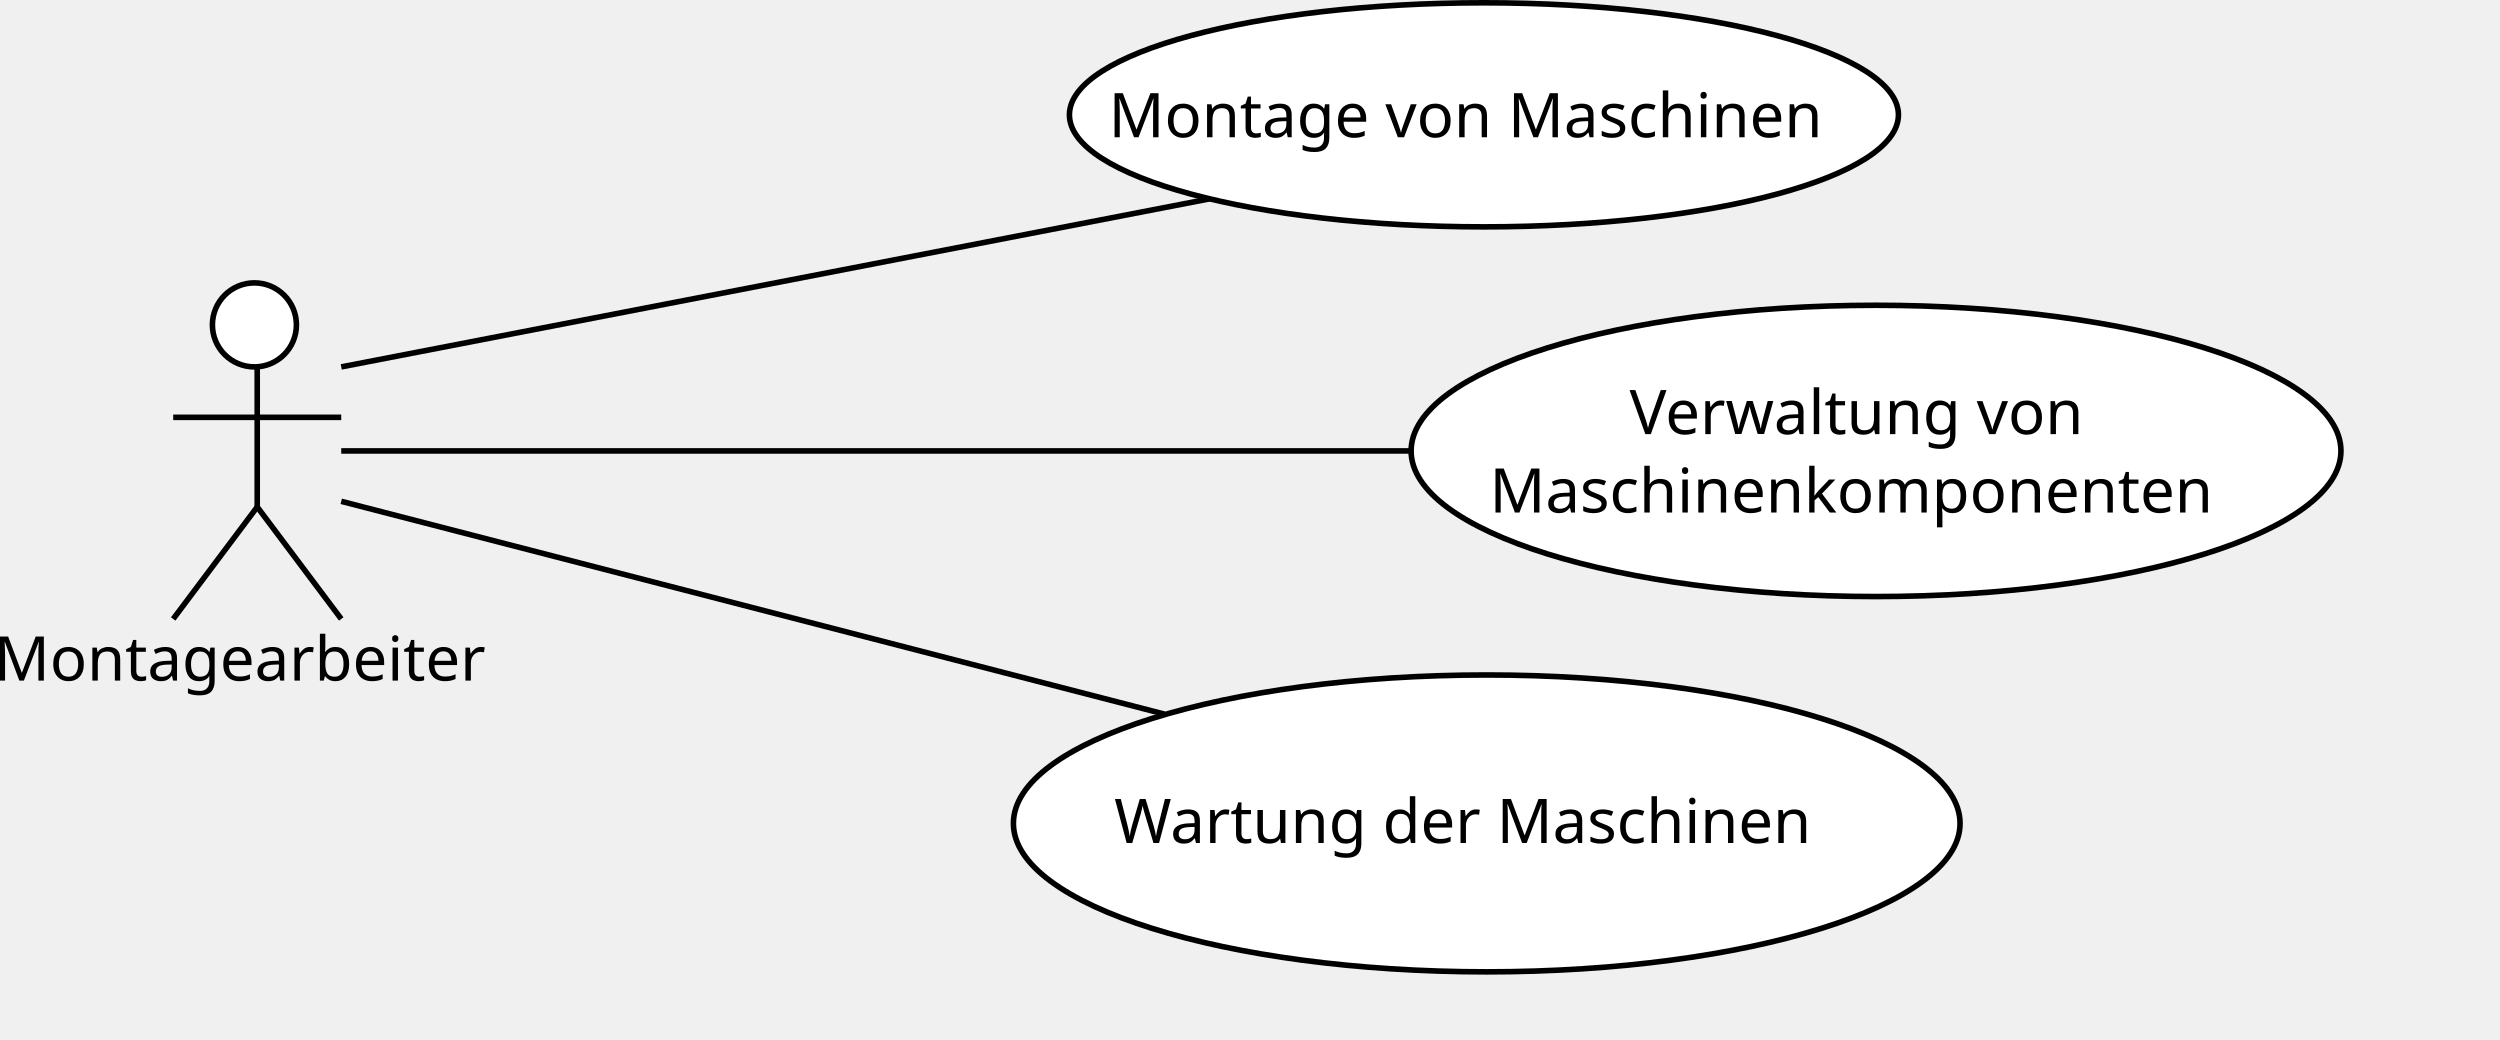
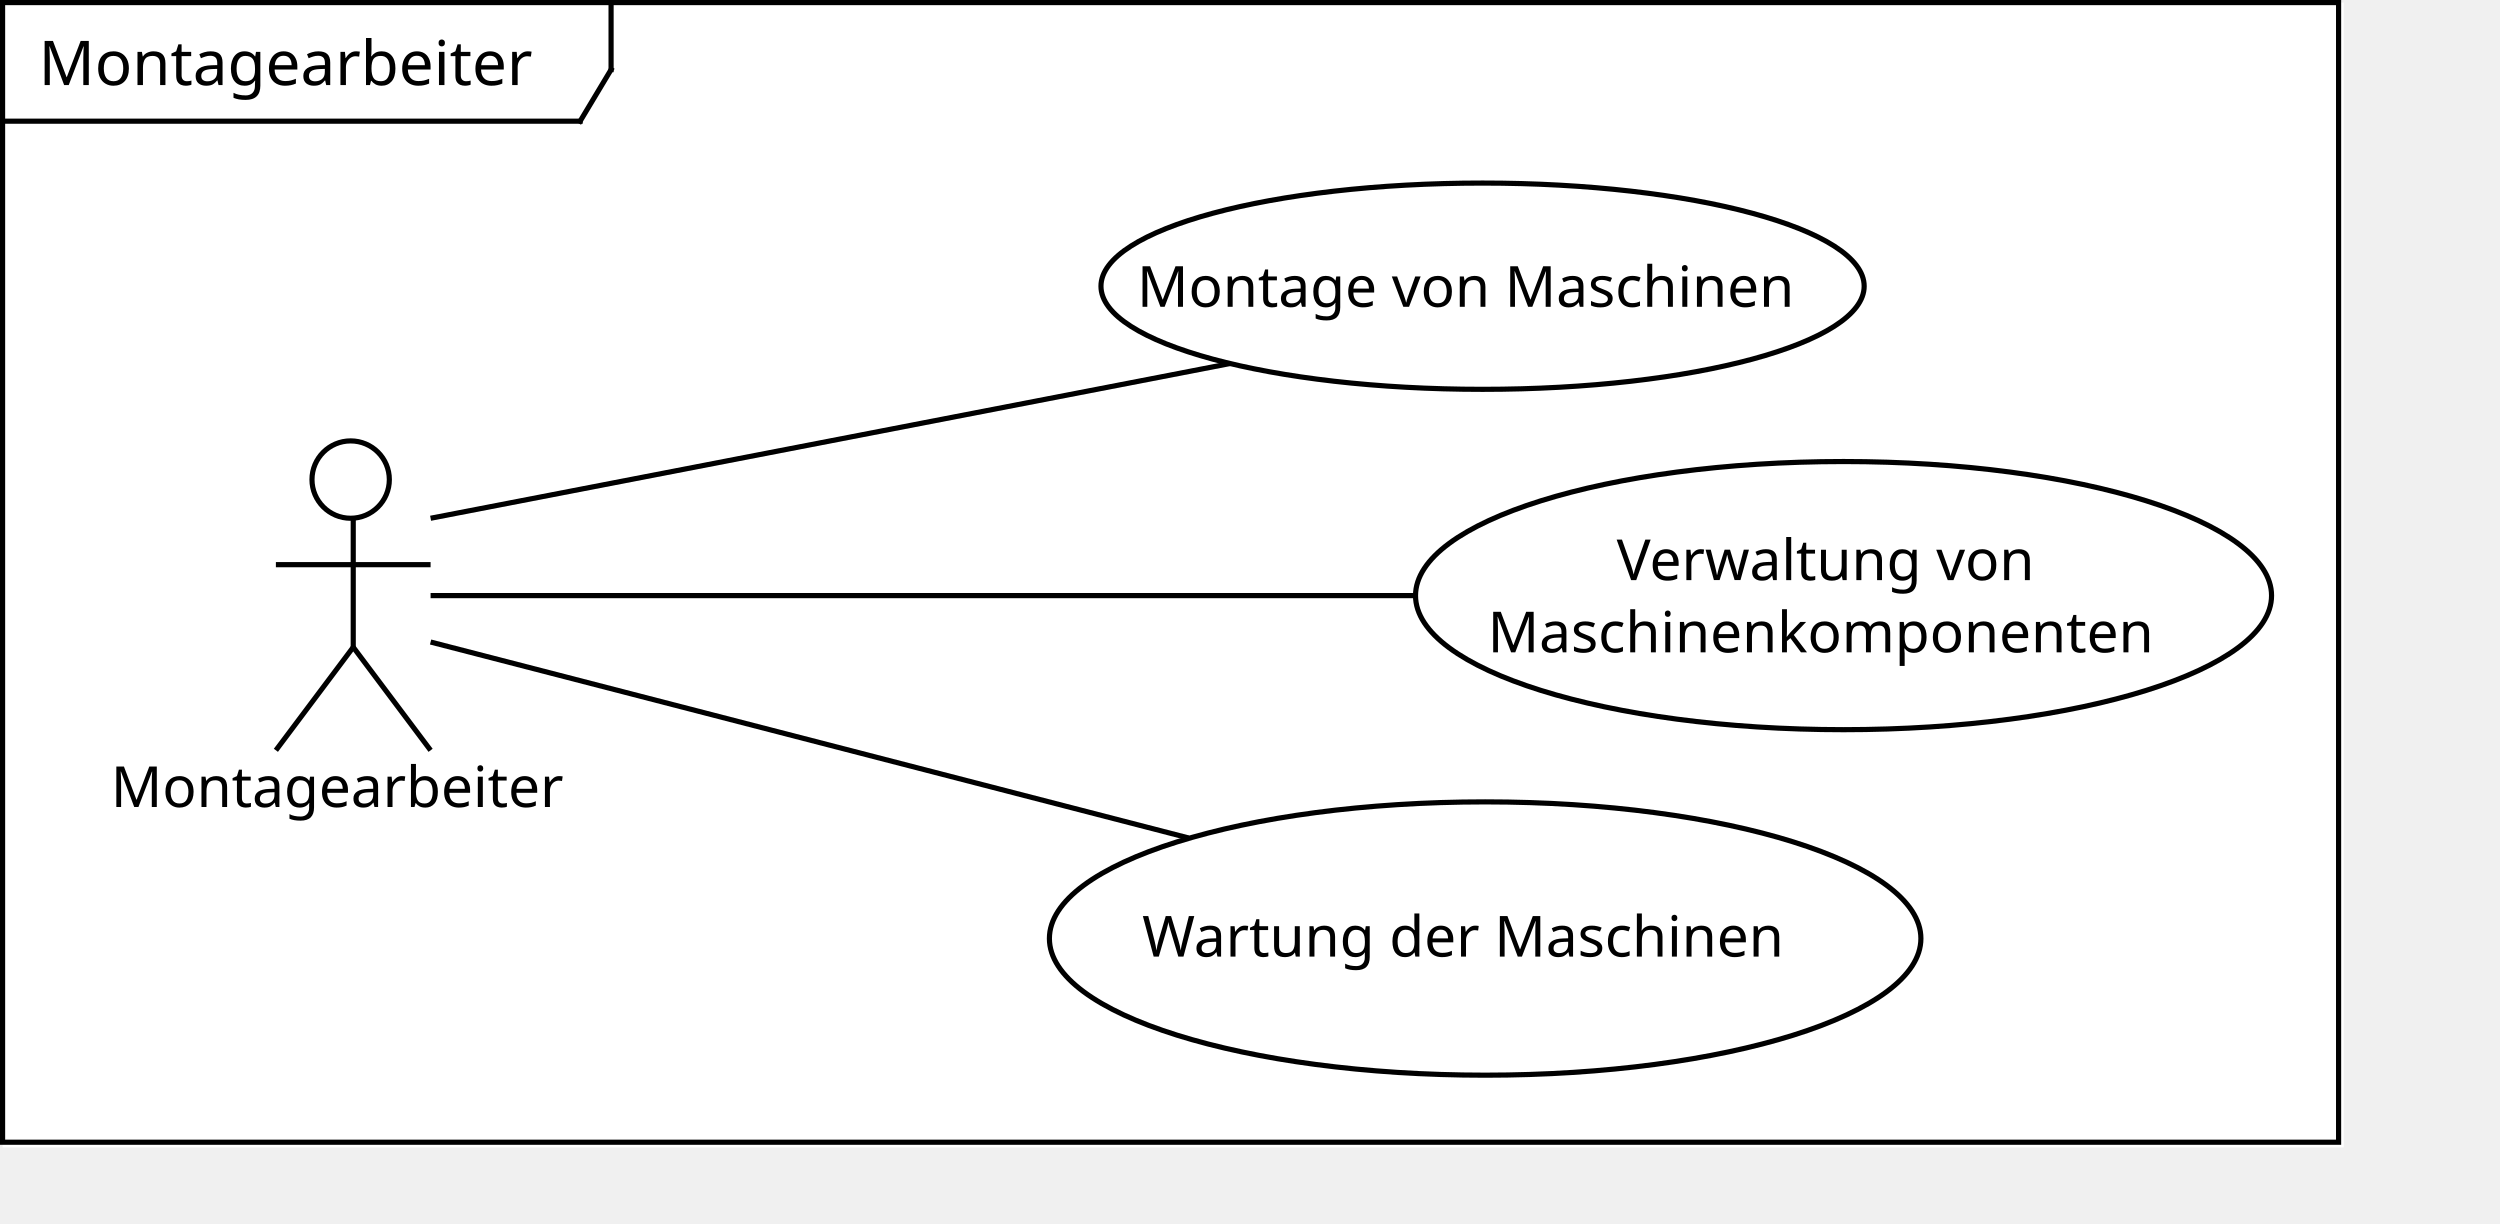
- <svg xmlns="http://www.w3.org/2000/svg" width="320.708pt" stroke-miterlimit="10" font-weight="normal" height="133.366pt" font-style="normal" font-size="12" id="svg2" version="1.1" style="font-style:normal;font-weight:normal;font-size:12px;font-family:Dialog;color-interpolation:auto;fill:#000000;fill-opacity:0;stroke:#000000;stroke-width:1;stroke-linecap:square;stroke-linejoin:miter;stroke-miterlimit:10;stroke-dasharray:none;stroke-dashoffset:0;stroke-opacity:0;color-rendering:auto;image-rendering:auto;shape-rendering:auto;text-rendering:auto">
+ <svg xmlns="http://www.w3.org/2000/svg" width="369.221pt" stroke-miterlimit="10" font-weight="normal" height="180.752pt" font-style="normal" font-size="12" id="svg2" version="1.1" style="font-style:normal;font-weight:normal;font-size:12px;font-family:Dialog;color-interpolation:auto;fill:#000000;fill-opacity:0;stroke:#000000;stroke-width:1;stroke-linecap:square;stroke-linejoin:miter;stroke-miterlimit:10;stroke-dasharray:none;stroke-dashoffset:0;stroke-opacity:0;color-rendering:auto;image-rendering:auto;shape-rendering:auto;text-rendering:auto">
  <defs id="genericDefs">
    <defs id="defs1">
      <clipPath id="clipPath1" clipPathUnits="userSpaceOnUse">
        <path id="path9" d="m -7,-7 166,0 0,58 -166,0 0,-58 z" />
      </clipPath>
      <clipPath id="clipPath2" clipPathUnits="userSpaceOnUse">
        <path id="path12" d="m 0,0 0,40 148,0 0,-40 z" />
      </clipPath>
      <clipPath id="clipPath3" clipPathUnits="userSpaceOnUse">
        <path id="path15" d="m -7,-7 48,0 0,78 -48,0 0,-78 z" />
      </clipPath>
      <clipPath id="clipPath4" clipPathUnits="userSpaceOnUse">
        <path id="path18" d="m -7,-7 187,0 0,71 -187,0 0,-71 z" />
      </clipPath>
      <clipPath id="clipPath5" clipPathUnits="userSpaceOnUse">
        <path id="path21" d="m 0,0 0,53 169,0 0,-53 z" />
      </clipPath>
      <clipPath id="clipPath6" clipPathUnits="userSpaceOnUse">
        <path id="path24" d="m -7,-7 184,0 0,70 -184,0 0,-70 z" />
      </clipPath>
      <clipPath id="clipPath7" clipPathUnits="userSpaceOnUse">
        <path id="path27" d="m 0,0 0,52 166,0 0,-52 z" />
      </clipPath>
      <clipPath id="clipPath8" clipPathUnits="userSpaceOnUse">
        <path id="path30" d="m -112,-14 336,0 0,42 -336,0 0,-42 z" />
      </clipPath>
      <clipPath id="clipPath9" clipPathUnits="userSpaceOnUse">
        <path id="path33" d="M 0,0 359,0 359,234 0,234 0,0 Z" />
      </clipPath>
      <clipPath id="clipPath10" clipPathUnits="userSpaceOnUse">
        <path id="path36" d="m 141,175 0,14 -112,0 0,-14 z M 0,0 0,234 359,234 359,0 Z" />
      </clipPath>
      <clipPath id="clipPath11" clipPathUnits="userSpaceOnUse">
        <path id="path39" d="M 0,0 351,0 351,242 0,242 0,0 Z" />
      </clipPath>
      <clipPath id="clipPath12" clipPathUnits="userSpaceOnUse">
        <path id="path42" d="m 141,121 0,14 -112,0 0,-14 z M 0,0 0,242 351,242 351,0 Z" />
      </clipPath>
      <clipPath id="clipPath13" clipPathUnits="userSpaceOnUse">
        <path id="path45" d="M 0,0 395,0 395,204 0,204 0,0 Z" />
      </clipPath>
      <clipPath id="clipPath14" clipPathUnits="userSpaceOnUse">
        <path id="path48" d="m 141,130 0,14 -112,0 0,-14 z M 0,0 0,204 395,204 395,0 Z" />
      </clipPath>
    </defs>
  </defs>
-   <g id="g4383" transform="matrix(0.9580915,0,0,0.9580915,-11.57335,-1.437137)">
-     <g font-size="11" transform="translate(203,2)" id="g54" style="font-size:11px;font-family:sans-serif;fill:#ffffff;fill-opacity:1;stroke:#ffffff;stroke-opacity:1;text-rendering:geometricPrecision">
-       <ellipse rx="74" ry="20" clip-path="url(#clipPath1)" cx="74" cy="20" id="ellipse56" style="stroke:none" />
+   <g style="fill:#ffffff;fill-opacity:1;stroke:#ffffff;stroke-opacity:1;text-rendering:geometricPrecision" id="g50" transform="matrix(1.015458,0,0,1.015458,0.507729,0.507729)">
+     <rect style="stroke:none" id="rect52" y="0" height="222" width="454" x="0" />
+     <rect style="fill:none;stroke:#000000" id="rect54" height="221" width="453" transform="translate(-703,-410)" y="410" x="703" />
+     <text style="fill:#000000;stroke:none" id="text56" transform="translate(-703,-410)" y="426" xml:space="preserve" x="710">Montagearbeiter</text>
+     <line style="fill:none;stroke:#000000" id="line58" y2="433" y1="433" x2="815" x1="703" transform="translate(-703,-410)" />
+     <line style="fill:none;stroke:#000000" id="line60" y2="423" y1="410" x2="821" x1="821" transform="translate(-703,-410)" />
+     <line style="fill:none;stroke:#000000;stroke-width:1;stroke-miterlimit:10;stroke-dasharray:none" id="line62" y2="433" y1="423" x2="815" x1="821" transform="translate(-703,-410)" />
+   </g>
+   <g id="g4505">
+     <g font-size="11" transform="matrix(1.015458,0,0,1.015458,216.8003,36.04876)" id="g64" style="font-size:11px;font-family:sans-serif;fill:#ffffff;fill-opacity:1;stroke:#ffffff;stroke-opacity:1;text-rendering:geometricPrecision">
+       <ellipse rx="74" ry="20" clip-path="url(#clipPath1)" cx="74" cy="20" id="ellipse66" style="stroke:none" />
    </g>
-     <g font-size="11" transform="translate(203,2)" stroke-miterlimit="0" id="g58" style="font-size:11px;font-family:sans-serif;fill:#000000;fill-opacity:1;stroke:#000000;stroke-linecap:butt;stroke-linejoin:round;stroke-miterlimit:0;stroke-opacity:1;text-rendering:geometricPrecision">
-       <ellipse rx="74" ry="20" clip-path="url(#clipPath1)" cx="74" cy="20" id="ellipse60" style="fill:none" />
+     <g font-size="11" transform="matrix(1.015458,0,0,1.015458,216.8003,36.04876)" stroke-miterlimit="0" id="g68" style="font-size:11px;font-family:sans-serif;fill:#000000;fill-opacity:1;stroke:#000000;stroke-linecap:butt;stroke-linejoin:round;stroke-miterlimit:0;stroke-opacity:1;text-rendering:geometricPrecision">
+       <ellipse rx="74" ry="20" clip-path="url(#clipPath1)" cx="74" cy="20" id="ellipse70" style="fill:none" />
    </g>
-     <g font-size="11" transform="translate(203,2)" id="g62" style="font-size:11px;font-family:sans-serif;fill:#000000;fill-opacity:1;stroke:#000000;stroke-opacity:1;text-rendering:geometricPrecision">
-       <text x="7" xml:space="preserve" y="24" clip-path="url(#clipPath2)" id="text64" style="stroke:none">Montage von Maschinen</text>
+     <g font-size="11" transform="matrix(1.015458,0,0,1.015458,216.8003,36.04876)" id="g72" style="font-size:11px;font-family:sans-serif;fill:#000000;fill-opacity:1;stroke:#000000;stroke-opacity:1;text-rendering:geometricPrecision">
+       <text x="7" xml:space="preserve" y="24" clip-path="url(#clipPath2)" id="text74" style="stroke:none">Montage von Maschinen</text>
    </g>
-     <g font-size="11" transform="translate(43,52)" id="g66" style="font-size:11px;font-family:sans-serif;fill:#ffffff;fill-opacity:1;stroke:#ffffff;stroke-opacity:1;text-rendering:geometricPrecision">
-       <circle r="7.5" clip-path="url(#clipPath3)" cx="14.5" cy="7.5" id="circle68" style="stroke:none" />
+     <g font-size="11" transform="matrix(1.015458,0,0,1.015458,54.327,86.82166)" id="g76" style="font-size:11px;font-family:sans-serif;fill:#ffffff;fill-opacity:1;stroke:#ffffff;stroke-opacity:1;text-rendering:geometricPrecision">
+       <circle r="7.5" clip-path="url(#clipPath3)" cx="14.5" cy="7.5" id="circle78" style="stroke:none" />
    </g>
-     <g font-size="11" transform="translate(43,52)" stroke-miterlimit="0" id="g70" style="font-size:11px;font-family:sans-serif;fill:#000000;fill-opacity:1;stroke:#000000;stroke-linecap:butt;stroke-linejoin:round;stroke-miterlimit:0;stroke-opacity:1;text-rendering:geometricPrecision">
-       <circle r="7.5" clip-path="url(#clipPath3)" cx="14.5" cy="7.5" id="circle72" style="fill:none" />
-       <line y2="40" x1="15" clip-path="url(#clipPath3)" x2="15" y1="15" id="line74" style="fill:none" />
-       <line y2="24" x1="0" clip-path="url(#clipPath3)" x2="30" y1="24" id="line76" style="fill:none" />
-       <line y2="60" x1="15" clip-path="url(#clipPath3)" x2="0" y1="40" id="line78" style="fill:none" />
-       <line y2="60" x1="15" clip-path="url(#clipPath3)" x2="30" y1="40" id="line80" style="fill:none" />
+     <g font-size="11" transform="matrix(1.015458,0,0,1.015458,54.327,86.82166)" stroke-miterlimit="0" id="g80" style="font-size:11px;font-family:sans-serif;fill:#000000;fill-opacity:1;stroke:#000000;stroke-linecap:butt;stroke-linejoin:round;stroke-miterlimit:0;stroke-opacity:1;text-rendering:geometricPrecision">
+       <circle r="7.5" clip-path="url(#clipPath3)" cx="14.5" cy="7.5" id="circle82" style="fill:none" />
+       <line y2="40" x1="15" clip-path="url(#clipPath3)" x2="15" y1="15" id="line84" style="fill:none" />
+       <line y2="24" x1="0" clip-path="url(#clipPath3)" x2="30" y1="24" id="line86" style="fill:none" />
+       <line y2="60" x1="15" clip-path="url(#clipPath3)" x2="0" y1="40" id="line88" style="fill:none" />
+       <line y2="60" x1="15" clip-path="url(#clipPath3)" x2="30" y1="40" id="line90" style="fill:none" />
    </g>
-     <g font-size="11" transform="translate(193,122)" id="g82" style="font-size:11px;font-family:sans-serif;fill:#ffffff;fill-opacity:1;stroke:#ffffff;stroke-opacity:1;text-rendering:geometricPrecision">
-       <ellipse rx="84.5" ry="26.5" clip-path="url(#clipPath4)" cx="84.5" cy="26.5" id="ellipse84" style="stroke:none" />
+     <g font-size="11" transform="matrix(1.015458,0,0,1.015458,206.6457,157.9037)" id="g92" style="font-size:11px;font-family:sans-serif;fill:#ffffff;fill-opacity:1;stroke:#ffffff;stroke-opacity:1;text-rendering:geometricPrecision">
+       <ellipse rx="84.5" ry="26.5" clip-path="url(#clipPath4)" cx="84.5" cy="26.5" id="ellipse94" style="stroke:none" />
    </g>
-     <g font-size="11" transform="translate(193,122)" stroke-miterlimit="0" id="g86" style="font-size:11px;font-family:sans-serif;fill:#000000;fill-opacity:1;stroke:#000000;stroke-linecap:butt;stroke-linejoin:round;stroke-miterlimit:0;stroke-opacity:1;text-rendering:geometricPrecision">
-       <ellipse rx="84.5" ry="26.5" clip-path="url(#clipPath4)" cx="84.5" cy="26.5" id="ellipse88" style="fill:none" />
+     <g font-size="11" transform="matrix(1.015458,0,0,1.015458,206.6457,157.9037)" stroke-miterlimit="0" id="g96" style="font-size:11px;font-family:sans-serif;fill:#000000;fill-opacity:1;stroke:#000000;stroke-linecap:butt;stroke-linejoin:round;stroke-miterlimit:0;stroke-opacity:1;text-rendering:geometricPrecision">
+       <ellipse rx="84.5" ry="26.5" clip-path="url(#clipPath4)" cx="84.5" cy="26.5" id="ellipse98" style="fill:none" />
    </g>
-     <g font-size="11" transform="translate(193,122)" id="g90" style="font-size:11px;font-family:sans-serif;fill:#000000;fill-opacity:1;stroke:#000000;stroke-opacity:1;text-rendering:geometricPrecision">
-       <text x="18" xml:space="preserve" y="30" clip-path="url(#clipPath5)" id="text92" style="stroke:none">Wartung der Maschinen</text>
+     <g font-size="11" transform="matrix(1.015458,0,0,1.015458,206.6457,157.9037)" id="g100" style="font-size:11px;font-family:sans-serif;fill:#000000;fill-opacity:1;stroke:#000000;stroke-opacity:1;text-rendering:geometricPrecision">
+       <text x="18" xml:space="preserve" y="30" clip-path="url(#clipPath5)" id="text102" style="stroke:none">Wartung der Maschinen</text>
    </g>
-     <g font-size="11" transform="translate(264,56)" id="g94" style="font-size:11px;font-family:sans-serif;fill:#ffffff;fill-opacity:1;stroke:#ffffff;stroke-opacity:1;text-rendering:geometricPrecision">
-       <ellipse rx="83" ry="26" clip-path="url(#clipPath6)" cx="83" cy="26" id="ellipse96" style="stroke:none" />
+     <g font-size="11" transform="matrix(1.015458,0,0,1.015458,278.7432,90.88349)" id="g104" style="font-size:11px;font-family:sans-serif;fill:#ffffff;fill-opacity:1;stroke:#ffffff;stroke-opacity:1;text-rendering:geometricPrecision">
+       <ellipse rx="83" ry="26" clip-path="url(#clipPath6)" cx="83" cy="26" id="ellipse106" style="stroke:none" />
    </g>
-     <g font-size="11" transform="translate(264,56)" stroke-miterlimit="0" id="g98" style="font-size:11px;font-family:sans-serif;fill:#000000;fill-opacity:1;stroke:#000000;stroke-linecap:butt;stroke-linejoin:round;stroke-miterlimit:0;stroke-opacity:1;text-rendering:geometricPrecision">
-       <ellipse rx="83" ry="26" clip-path="url(#clipPath6)" cx="83" cy="26" id="ellipse100" style="fill:none" />
+     <g font-size="11" transform="matrix(1.015458,0,0,1.015458,278.7432,90.88349)" stroke-miterlimit="0" id="g108" style="font-size:11px;font-family:sans-serif;fill:#000000;fill-opacity:1;stroke:#000000;stroke-linecap:butt;stroke-linejoin:round;stroke-miterlimit:0;stroke-opacity:1;text-rendering:geometricPrecision">
+       <ellipse rx="83" ry="26" clip-path="url(#clipPath6)" cx="83" cy="26" id="ellipse110" style="fill:none" />
    </g>
-     <g font-size="11" transform="translate(264,56)" id="g102" style="font-size:11px;font-family:sans-serif;fill:#000000;fill-opacity:1;stroke:#000000;stroke-opacity:1;text-rendering:geometricPrecision">
-       <text x="39" xml:space="preserve" y="23" clip-path="url(#clipPath7)" id="text104" style="stroke:none">Verwaltung von</text>
-       <text x="14" xml:space="preserve" y="37" clip-path="url(#clipPath7)" id="text106" style="stroke:none">Maschinenkomponenten</text>
+     <g font-size="11" transform="matrix(1.015458,0,0,1.015458,278.7432,90.88349)" id="g112" style="font-size:11px;font-family:sans-serif;fill:#000000;fill-opacity:1;stroke:#000000;stroke-opacity:1;text-rendering:geometricPrecision">
+       <text x="39" xml:space="preserve" y="23" clip-path="url(#clipPath7)" id="text114" style="stroke:none">Verwaltung von</text>
+       <text x="14" xml:space="preserve" y="37" clip-path="url(#clipPath7)" id="text116" style="stroke:none">Maschinenkomponenten</text>
    </g>
-     <g font-size="11" transform="translate(2,112)" id="g108" style="font-size:11px;font-family:sans-serif;fill:#000000;fill-opacity:1;stroke:#000000;stroke-opacity:1;text-rendering:geometricPrecision">
-       <text x="9" xml:space="preserve" y="11" clip-path="url(#clipPath8)" id="text110" style="stroke:none">Montagearbeiter</text>
+     <g font-size="11" transform="matrix(1.015458,0,0,1.015458,12.69322,147.7491)" id="g118" style="font-size:11px;font-family:sans-serif;fill:#000000;fill-opacity:1;stroke:#000000;stroke-opacity:1;text-rendering:geometricPrecision">
+       <text x="9" xml:space="preserve" y="11" clip-path="url(#clipPath8)" id="text120" style="stroke:none">Montagearbeiter</text>
    </g>
-     <g font-size="11" transform="translate(-27,-63)" id="g112" style="font-size:11px;font-family:sans-serif;fill:#000000;fill-opacity:1;stroke:#000000;stroke-linecap:butt;stroke-linejoin:round;stroke-opacity:1;text-rendering:geometricPrecision">
-       <line y2="100" x1="100" clip-path="url(#clipPath10)" x2="255" y1="130" id="line114" style="fill:none" />
+     <g font-size="11" transform="matrix(1.015458,0,0,1.015458,-16.75506,-29.95601)" id="g122" style="font-size:11px;font-family:sans-serif;fill:#000000;fill-opacity:1;stroke:#000000;stroke-linecap:butt;stroke-linejoin:round;stroke-opacity:1;text-rendering:geometricPrecision">
+       <line y2="100" x1="100" clip-path="url(#clipPath10)" x2="255" y1="130" id="line124" style="fill:none" />
    </g>
-     <g font-size="11" transform="translate(-27,-9)" id="g116" style="font-size:11px;font-family:sans-serif;fill:#000000;fill-opacity:1;stroke:#000000;stroke-linecap:butt;stroke-linejoin:round;stroke-opacity:1;text-rendering:geometricPrecision">
-       <line y2="138" x1="100" clip-path="url(#clipPath12)" x2="247" y1="100" id="line118" style="fill:none" />
+     <g font-size="11" transform="matrix(1.015458,0,0,1.015458,-16.75506,24.87872)" id="g126" style="font-size:11px;font-family:sans-serif;fill:#000000;fill-opacity:1;stroke:#000000;stroke-linecap:butt;stroke-linejoin:round;stroke-opacity:1;text-rendering:geometricPrecision">
+       <line y2="138" x1="100" clip-path="url(#clipPath12)" x2="247" y1="100" id="line128" style="fill:none" />
    </g>
-     <g font-size="11" transform="translate(-27,-18)" id="g120" style="font-size:11px;font-family:sans-serif;fill:#000000;fill-opacity:1;stroke:#000000;stroke-linecap:butt;stroke-linejoin:round;stroke-opacity:1;text-rendering:geometricPrecision">
-       <line y2="100" x1="100" clip-path="url(#clipPath14)" x2="291" y1="100" id="line122" style="fill:none" />
+     <g font-size="11" transform="matrix(1.015458,0,0,1.015458,-16.75506,15.7396)" id="g130" style="font-size:11px;font-family:sans-serif;fill:#000000;fill-opacity:1;stroke:#000000;stroke-linecap:butt;stroke-linejoin:round;stroke-opacity:1;text-rendering:geometricPrecision">
+       <line y2="100" x1="100" clip-path="url(#clipPath14)" x2="291" y1="100" id="line132" style="fill:none" />
    </g>
  </g>
</svg>
